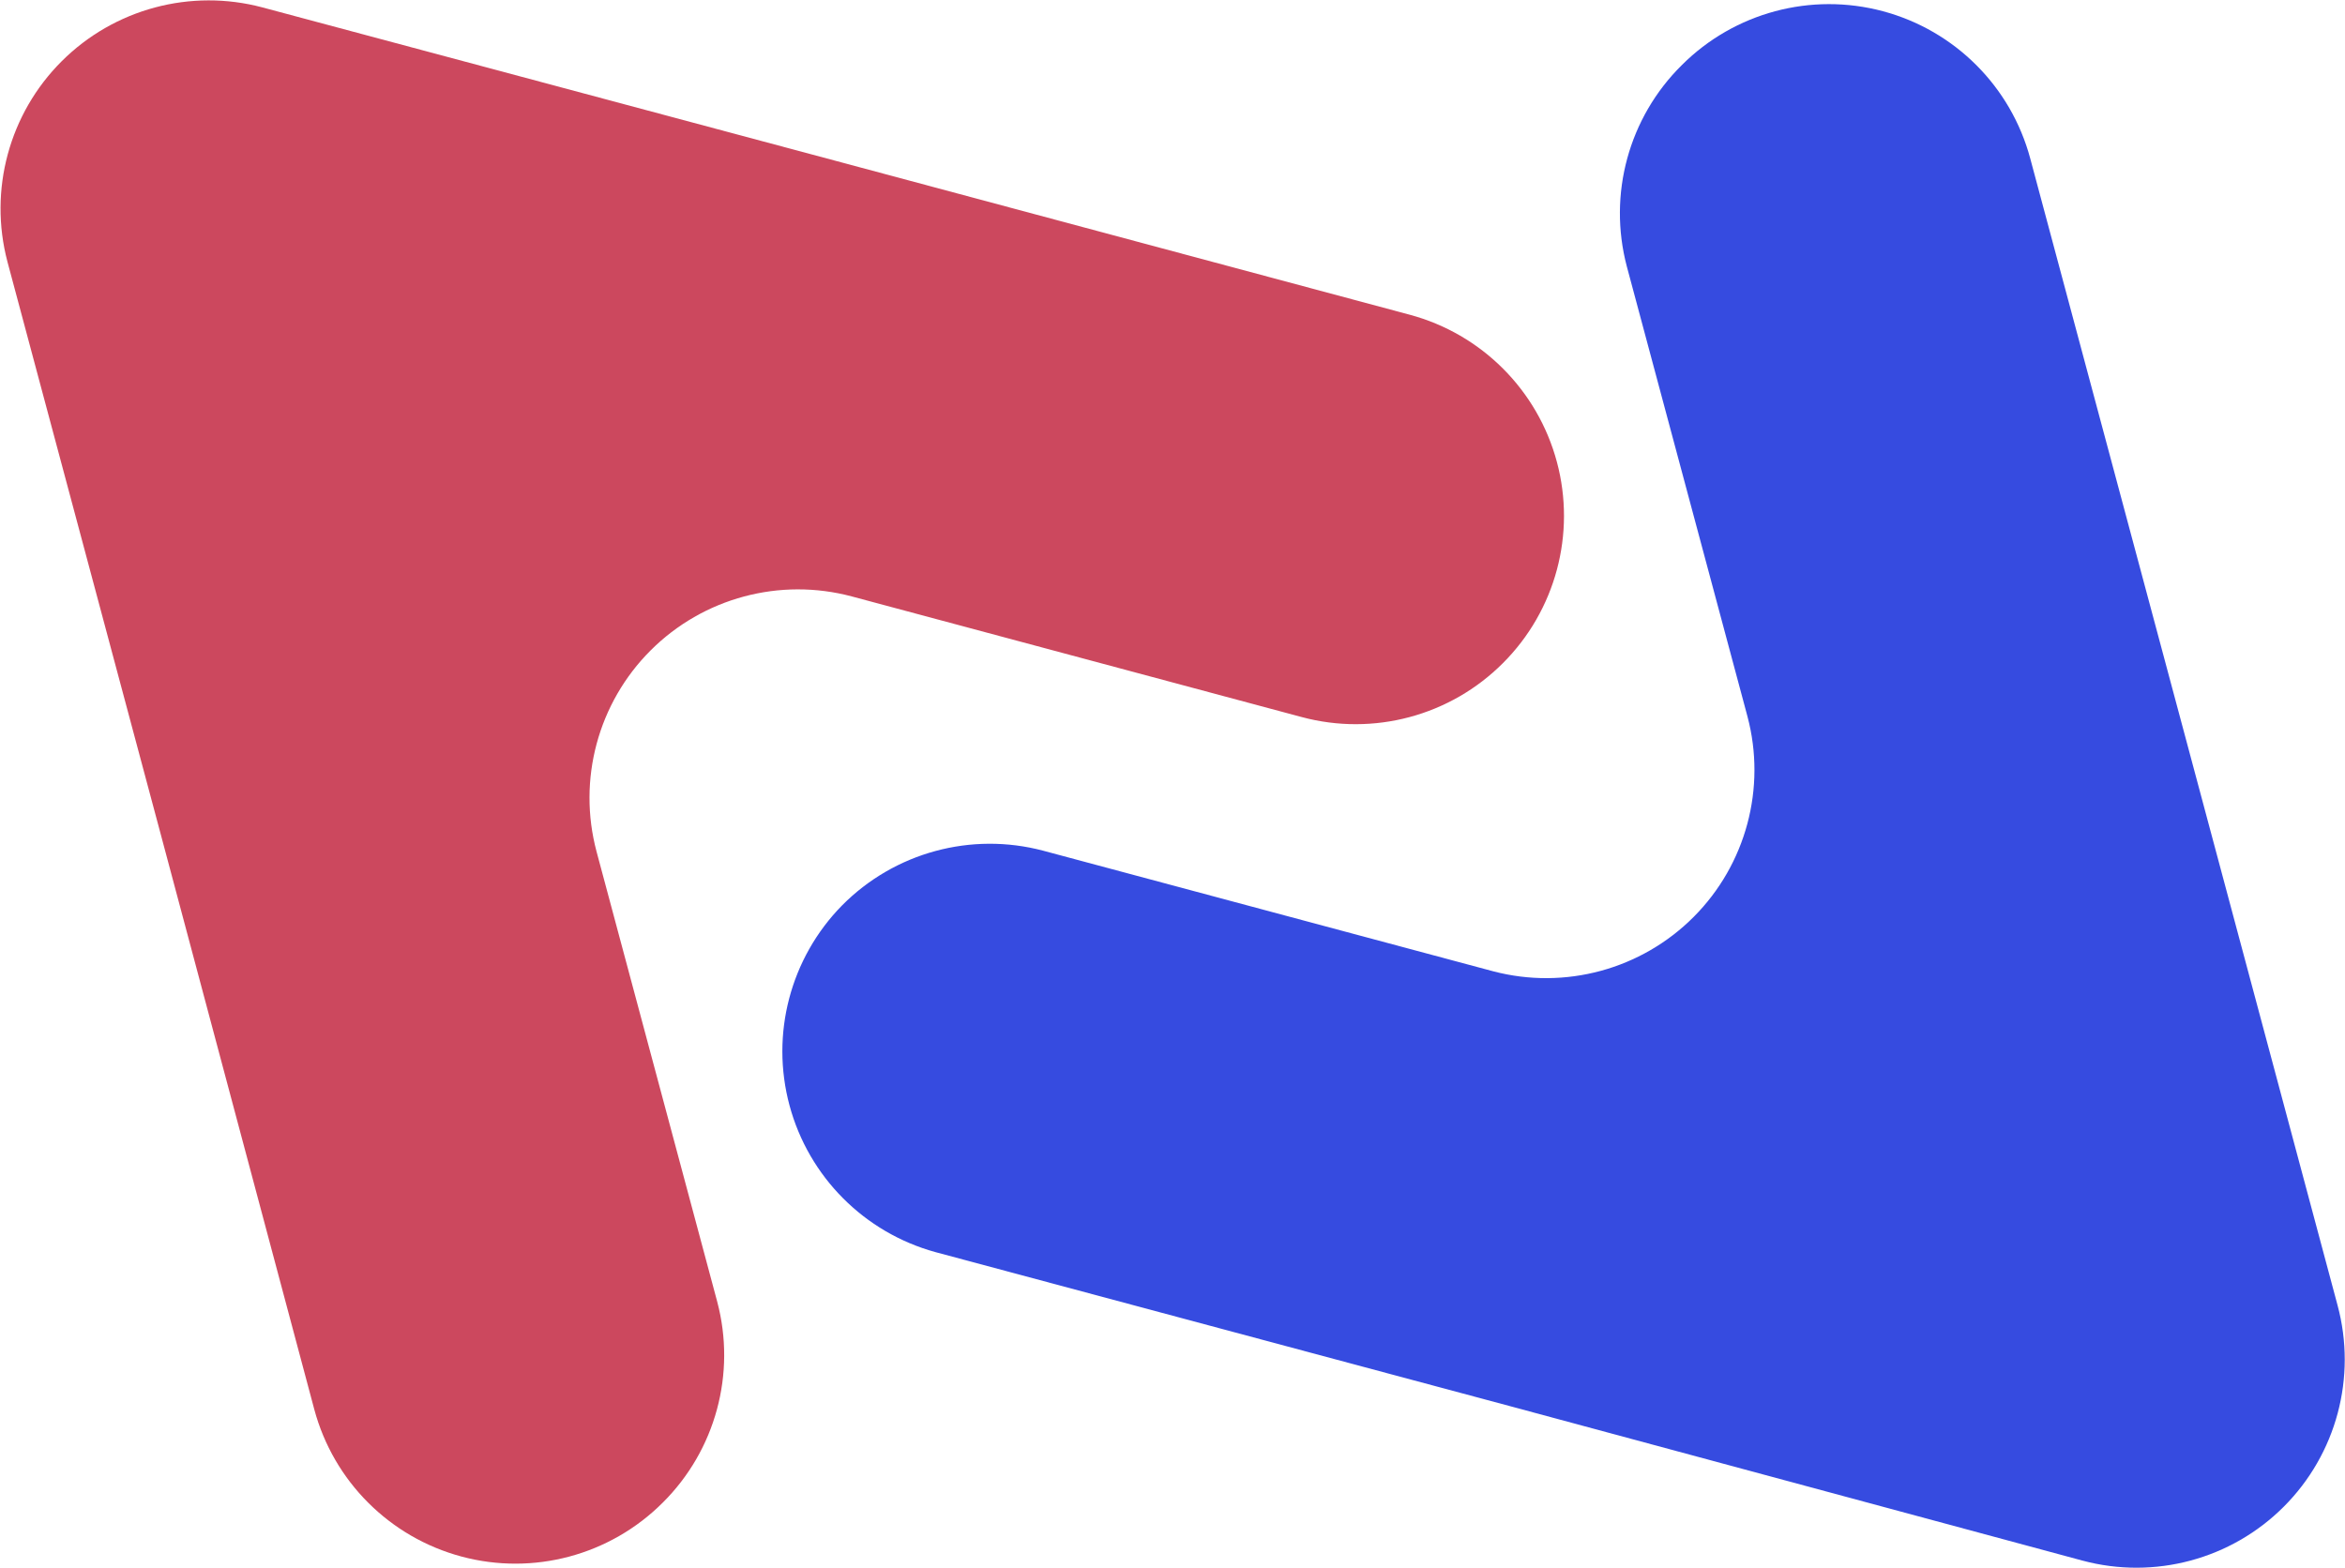
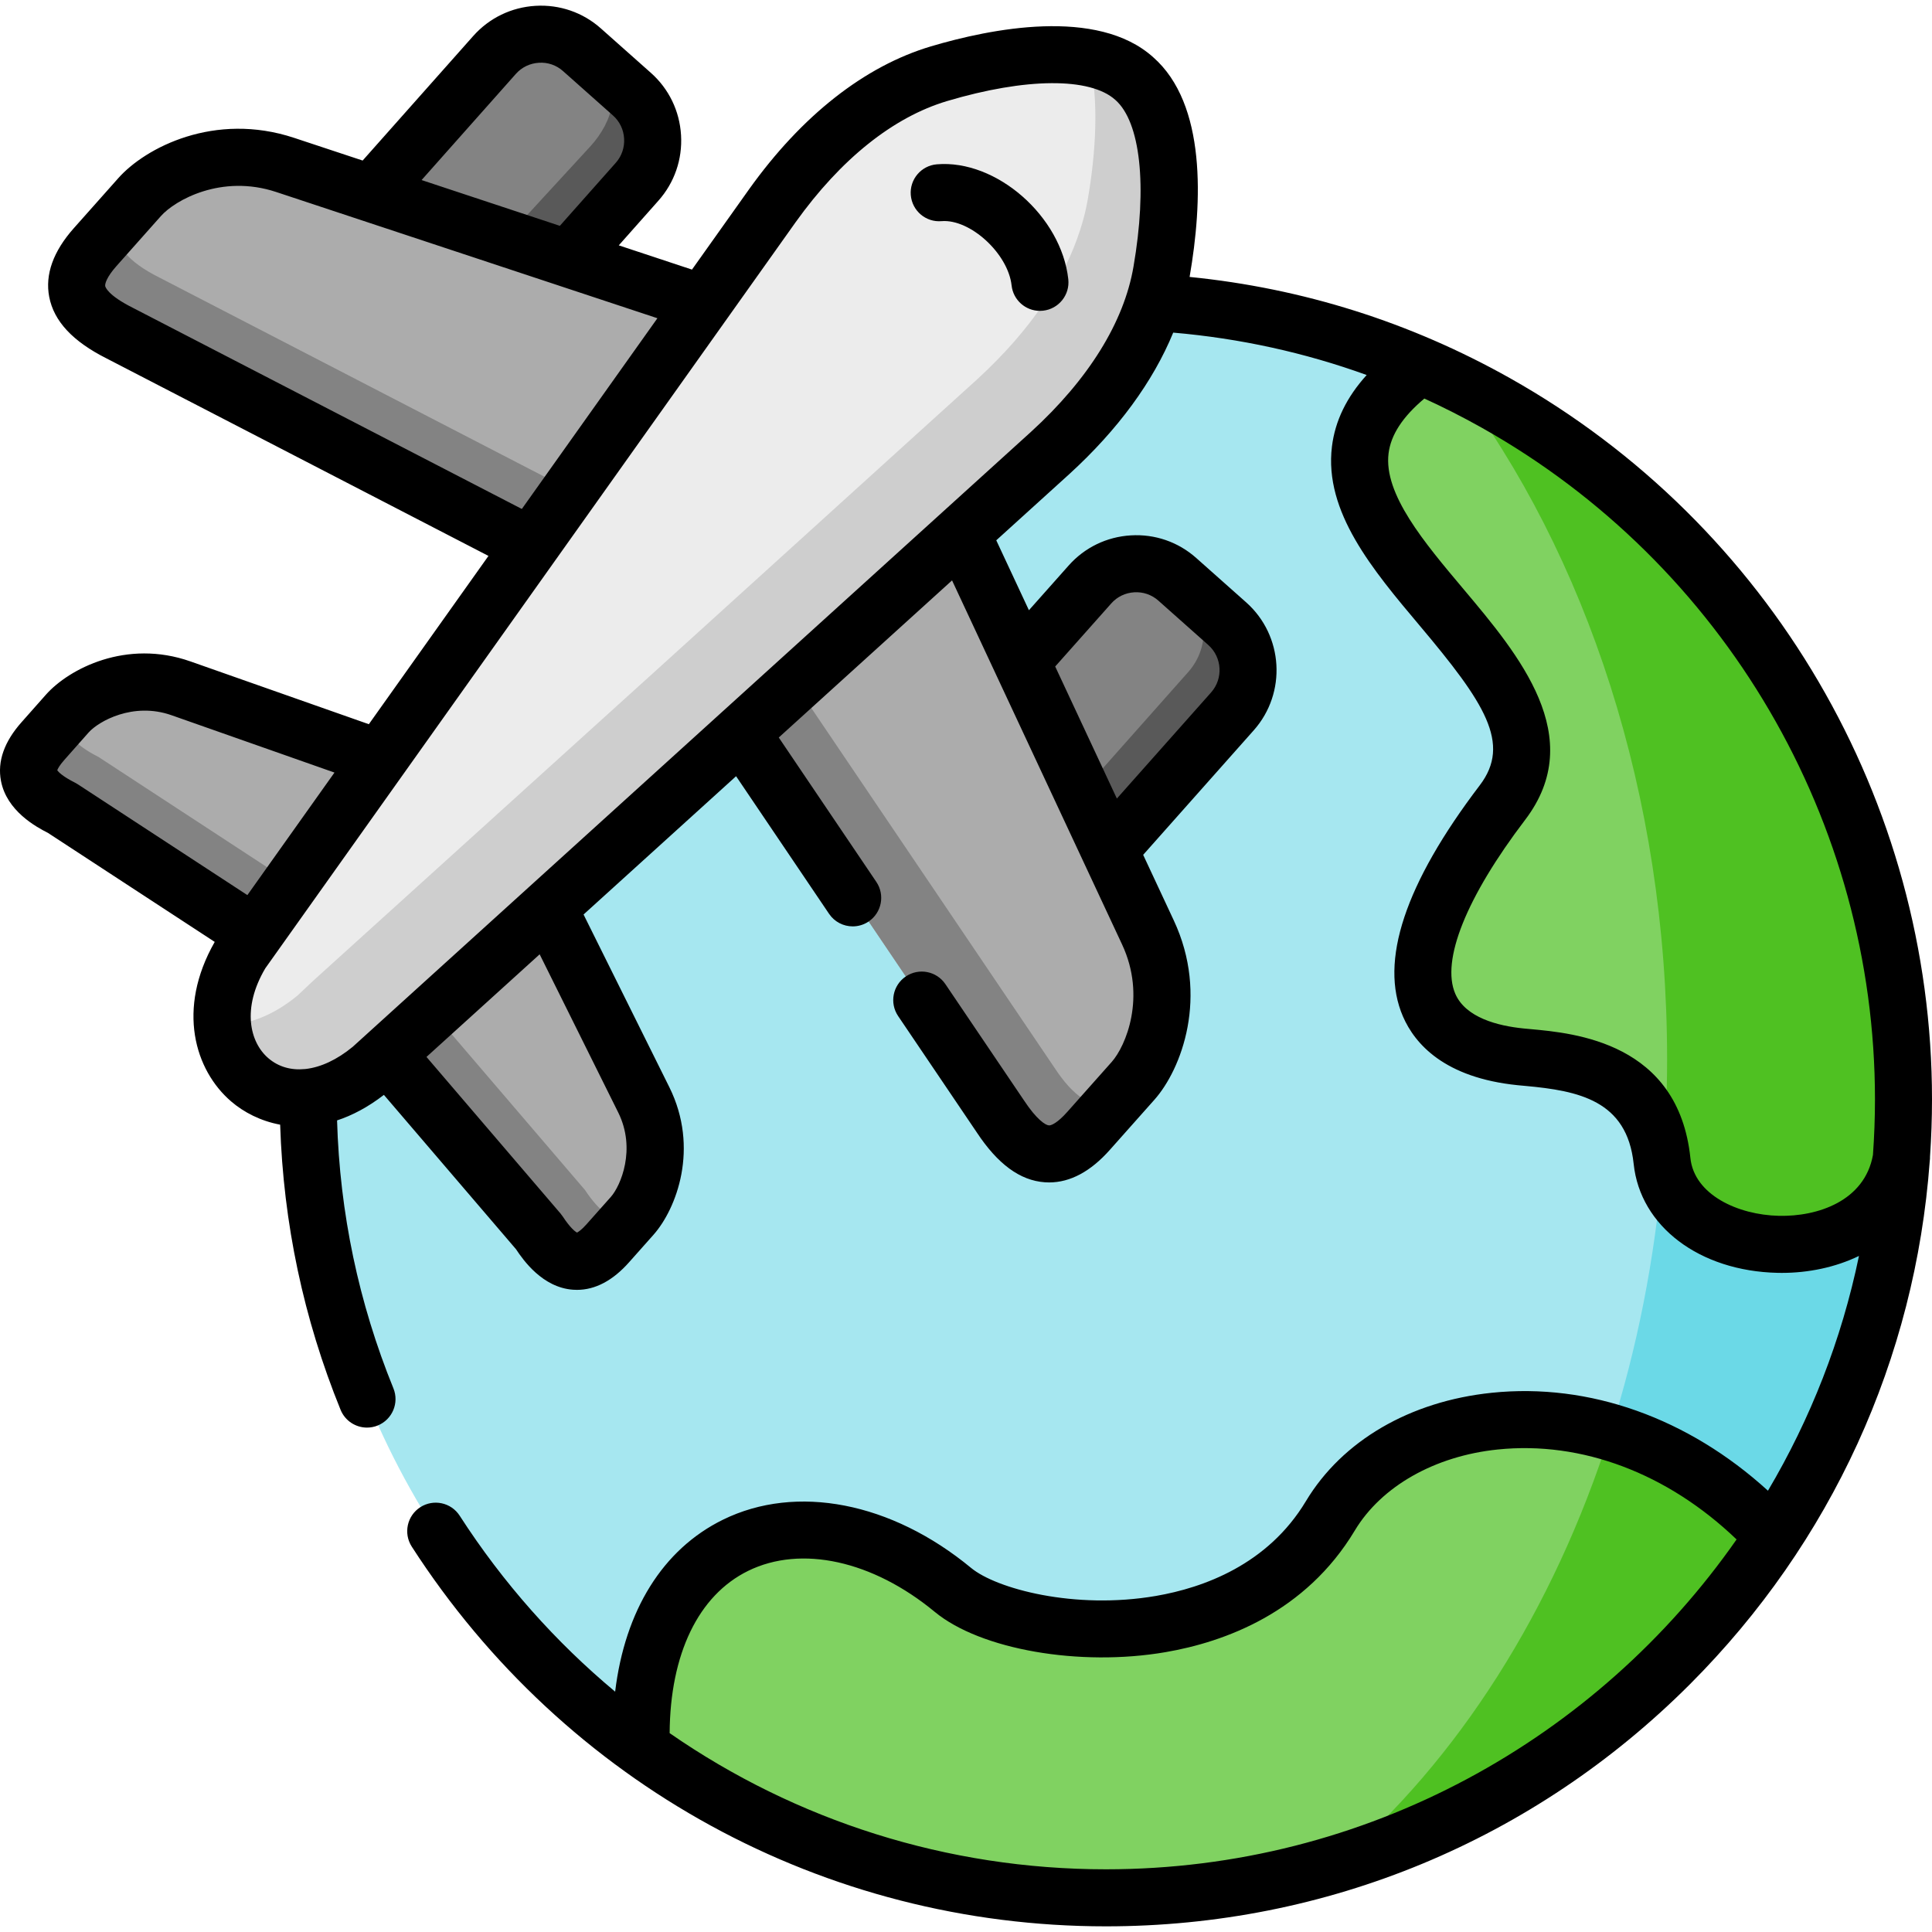
- <svg xmlns="http://www.w3.org/2000/svg" id="Capa_1" data-name="Capa 1" viewBox="0 0 94.69 63.32">
-   <defs>
-     <style>.cls-1{fill:#cc485e;}.cls-2{fill:#364be0;}</style>
-   </defs>
-   <path class="cls-1" d="M36.71,42.52l18.16,4.87A8.4,8.4,0,0,0,63,45.21h0a8.41,8.41,0,0,0-3.77-14.07L36.07,24.93l-23.16-6.2A8.41,8.41,0,0,0,2.61,29l6.2,23.16L15,75.35a8.41,8.41,0,0,0,14.07,3.77h0A8.4,8.4,0,0,0,31.27,71L26.4,52.83A8.42,8.42,0,0,1,36.71,42.52Z" transform="translate(-2.31 -18.43)" />
-   <path class="cls-2" d="M62.61,57.66,44.44,52.79A8.4,8.4,0,0,0,36.31,55h0A8.41,8.41,0,0,0,40.08,69l23.16,6.21L86.4,81.46A8.41,8.41,0,0,0,96.7,71.15L90.5,48,84.29,24.83a8.41,8.41,0,0,0-14.07-3.77h0A8.41,8.41,0,0,0,68,29.19l4.87,18.17A8.41,8.41,0,0,1,62.61,57.66Z" transform="translate(-2.31 -18.43)" />
+ <svg xmlns="http://www.w3.org/2000/svg" id="Layer_1" enable-background="new 0 0 512 512" height="512" viewBox="0 0 512 512" width="512">
+   <g clip-rule="evenodd" fill-rule="evenodd">
+     <path d="m503.929 306.615c-2.627 36.922-14.733 71.272-33.92 100.535-37.746 57.698-102.902 95.791-176.938 95.791-45.941 0-88.455-14.746-123.117-39.751-53.45-38.551-88.284-101.507-88.284-172.378l127.572-177.551 96.564-33.064c24.955 1.486 48.71 7.287 70.581 16.689 6.853 2.943 13.534 6.258 20.015 9.888 64.471 36.236 108.042 105.307 108.042 184.581-.001 5.144-.173 10.23-.515 15.26z" fill="#a6e7f0" />
+     <path d="m396.401 106.774c64.471 36.236 108.042 105.307 108.042 184.581 0 5.144-.171 10.231-.514 15.26-4.825 32.235-60.531 29.149-63.472 1.057-2.712-25.863-26.554-26.52-37.518-27.606-27.01-2.743-39.259-22.062-4.768-67.385 28.724-37.751-76.606-76.073-21.785-115.795 6.852 2.943 13.534 6.258 20.015 9.888z" fill="#80d261" />
+     <path d="m312 153.526 13.248 11.774c6.738 6.001 7.366 16.432 1.371 23.205l-32.607 36.722-24.898-18.261 1.57-31.635 18.159-20.433c5.998-6.773 16.419-7.373 23.157-1.372z" fill="#838383" />
+     <path d="m270.685 175.331 23.327 49.896 10.193 21.862c7.566 16.175 2.113 32.55-3.94 39.351l-11.764 13.231c-8.88 10.031-16.246 7.03-23.384-3.801l-68.668-101.621 9.651-45.809 48.71-7.116z" fill="#acacac" />
+     <path d="m145.341 240.601 25.269 50.868c6.196 12.488 1.627 25.434-3.084 30.749l-6.453 7.259c-6.938 7.83-12.706 5.515-18.273-2.972l-40.287-47.067 9.536-27.52z" fill="#acacac" />
+     <path d="m47.978 182.418 52.622 18.518-.228 36.065-32.864 10.516-51.023-33.35c-9.051-4.544-12.049-10.002-5.082-17.804l6.453-7.287c4.71-5.286 16.988-11.288 30.122-6.658z" fill="#acacac" />
+     <path d="m352.573 401.692c18.816-31.292 76.777-38.437 117.435 5.458-37.746 57.698-102.902 95.791-176.938 95.791-45.941 0-88.455-14.746-123.117-39.751-1.913-57.983 44.884-73.015 82.602-41.837 16.246 13.403 76.291 19.89 100.018-19.661z" fill="#80d261" />
+     <path d="m143.371 9.068c3.883 0 7.766 1.343 10.85 4.115l13.248 11.774c6.767 6.001 7.366 16.461 1.371 23.205l-18.131 20.433h-38.66l-13.591-17.318 32.607-36.722c3.226-3.629 7.738-5.487 12.249-5.487z" fill="#838383" />
+     <path d="m98.458 51.277 52.251 17.318 35.576 11.774-6.282 46.01-39.345 18.232-108.927-56.327c-11.592-5.83-15.418-12.774-6.51-22.805l11.764-13.231c6.025-6.801 21.643-14.146 38.574-8.545z" fill="#acacac" />
+     <path d="m248.871 19.527c17.503-5.201 40.658-8.659 51.68 1.257 11.135 9.773 10.393 33.178 7.281 51.182-.457 2.686-1.114 5.43-2.027 8.23-4.054 12.745-12.763 26.377-27.496 39.837l-23.499 21.29-58.361 52.925-94.023 85.103-3.997 3.772c-5.71 4.744-11.478 7.144-16.76 7.687-17.817 1.829-30.237-17.461-17.702-38.322l3.54-4.972 73.151-102.907 45.627-64.242 18.388-25.834c14.133-19.774 29.608-30.662 44.198-35.006z" fill="#ececec" />
+     <path d="m235.281 121.977-58.361 52.925-94.023 85.103-3.997 3.772c-5.739 4.744-11.478 7.144-16.76 7.687-1.085.114-2.141.143-3.169.114 1.056 12.031 10.65 20.461 22.699 19.233 5.282-.543 11.05-2.943 16.76-7.687l3.997-3.772 94.023-85.103 58.361-52.925 23.499-21.29c14.733-13.46 23.441-27.091 27.496-39.837.914-2.801 1.57-5.544 2.027-8.23 3.112-18.004 3.855-41.409-7.281-51.182-3.141-2.829-7.252-4.572-11.963-5.487 2.77 11.117 1.77 25.405-.286 37.351-.457 2.686-1.114 5.401-2.027 8.202-4.054 12.745-12.763 26.377-27.496 39.837z" fill="#cecece" />
+     <path d="m279.422 282.924-68.697-101.621-14.276 12.946 68.668 101.621c7.138 10.831 14.505 13.831 23.384 3.801l6.424-7.23c-5.566 1.714-10.592-2.029-15.503-9.517z" fill="#838383" />
+     <path d="m314.913 178.074-28.124 31.692 7.224 15.46 32.607-36.722c5.996-6.773 5.368-17.204-1.371-23.205l-11.649-10.374v.029c6.681 6.002 7.28 16.405 1.313 23.12z" fill="#595959" />
+     <path d="m134.169 63.008 16.54 5.587 18.131-20.433c5.996-6.744 5.396-17.204-1.371-23.205l-9.08-8.087c6.71 6.03 4.132 15.303-1.978 21.962z" fill="#595959" />
+     <path d="m151.108 129.864-108.898-56.326c-8.109-4.058-12.42-8.688-11.221-14.546l-5.768 6.487c-8.908 10.031-5.082 16.975 6.51 22.805l108.927 56.326z" fill="#838383" />
+     <path d="m155.049 315.388-40.287-47.067-12.249 11.117 40.287 47.067c5.568 8.487 11.335 10.802 18.273 2.972l5.825-6.544c-4.226 1.114-8.08-1.829-11.849-7.545z" fill="#838383" />
+     <path d="m77.13 233.971-50.994-33.35c-6.11-3.086-9.451-6.544-8.851-10.888l-5.882 6.63c-6.967 7.802-3.969 13.26 5.082 17.804l51.023 33.35z" fill="#838383" />
+     <path d="m504.443 291.355c0-79.274-43.571-148.345-108.042-184.581-3.455-1.943-6.995-3.801-10.593-5.573 34.577 45.781 55.991 109.28 55.991 179.466 0 9.573-.4 19.004-1.171 28.263 4.426 26.92 58.561 29.435 63.3-2.315.343-5.03.515-10.116.515-15.26z" fill="#4fc122" />
+     <path d="m503.929 306.615c-4.74 31.749-58.875 29.235-63.3 2.315-2.084 24.834-6.824 48.553-13.876 70.643 14.961 4.401 30.037 13.288 43.257 27.577 19.186-29.263 31.292-63.613 33.919-100.535z" fill="#6bd9e7" />
+     <path d="m426.752 379.573c-15.047 47.267-40.573 87.132-72.637 114.424 48.082-14.517 88.969-45.695 115.894-86.846-13.22-14.29-28.296-23.177-43.257-27.578z" fill="#4fc122" />
+   </g>
+   <path d="m512 291.354c0-79.124-42.876-152.375-111.898-191.17-26.384-14.819-54.89-23.801-84.85-26.795.008-.045.019-.09.027-.135 3.396-19.647 4.463-45.682-9.673-58.088-14.816-13.333-43.254-7.528-58.891-2.883-17.564 5.229-34.229 18.32-48.202 37.873l-15.132 21.289-19.399-6.424 10.506-11.839c4.248-4.778 6.377-10.945 5.996-17.364-.381-6.413-3.222-12.278-7.994-16.512l-13.243-11.766c-4.768-4.247-10.927-6.373-17.332-5.995-6.398.382-12.257 3.218-16.501 7.992l-29.31 33.009-18.171-6.017c-21.062-6.966-39.411 2.587-46.596 10.698l-11.766 13.235c-5.468 6.157-7.666 12.28-6.531 18.202 1.238 6.463 6.242 11.819 15.22 16.334l101.188 52.325-31.701 44.599-47.257-16.632c-17.015-6-32.212 1.951-38.293 8.776l-6.432 7.263c-4.64 5.196-6.494 10.45-5.509 15.614 1.519 7.973 9.342 12.209 12.45 13.782l44.198 28.889c-10.188 17.855-5.242 34.041 4.36 42.283 3.346 2.872 7.799 5.188 12.979 6.153.84 26.083 6.207 51.472 16.017 75.569 1.194 2.933 4.02 4.71 7.002 4.71.949 0 1.913-.18 2.846-.559 3.865-1.574 5.724-5.983 4.15-9.848-9.211-22.628-14.218-46.486-14.932-71.002 4.006-1.317 8.177-3.498 12.412-6.765l35.011 40.903c1.943 2.935 7.041 10.148 15.096 10.731.352.025.702.038 1.052.038 4.866 0 9.514-2.464 13.825-7.328l6.46-7.268c6.084-6.864 12.222-22.946 4.196-39.124l-22.728-45.754 40.42-36.648 24.642 36.47c1.46 2.161 3.843 3.326 6.269 3.326 1.456 0 2.927-.42 4.224-1.296 3.458-2.337 4.368-7.034 2.031-10.493l-25.854-38.264 45.922-41.636 11.48 24.581c.048.108.097.215.15.321l33.428 71.577c6.497 13.889.96 26.967-2.743 31.127l-11.775 13.243c-2.578 2.913-4.28 3.654-4.891 3.577-.866-.061-3.214-1.505-6.573-6.601l-20.844-30.835c-2.336-3.457-7.035-4.365-10.493-2.029-3.458 2.337-4.366 7.035-2.029 10.494l20.795 30.762c5.585 8.473 11.496 12.819 18.072 13.286.387.028.771.042 1.156.042 5.604-.001 11.023-2.914 16.113-8.665l11.761-13.228c7.219-8.111 14.544-27.475 5.142-47.573l-8.103-17.349 29.327-33.027c8.755-9.888 7.857-25.077-2.008-33.864l-13.242-11.768c-4.774-4.253-10.932-6.389-17.34-6.004-6.404.38-12.264 3.225-16.491 7.999l-10.522 11.839-8.653-18.529 19.363-17.556c.007-.006.013-.012.02-.018 12.864-11.747 22.171-24.486 27.512-37.466 17.676 1.522 34.815 5.286 51.268 11.234-5.329 5.893-8.372 12.158-9.205 18.953-2.124 17.315 10.788 32.654 23.275 47.489 17.164 20.392 24.329 31.209 15.904 42.282-19.84 26.071-26.687 46.691-20.352 61.287 3.13 7.211 10.94 16.22 30.389 18.196.629.063 1.299.123 2.005.187 14.137 1.285 26.973 3.834 28.741 20.684 1.731 16.531 17.42 28.398 38.152 28.857.372.008.745.013 1.119.013 6.984 0 14.149-1.449 20.434-4.494-4.614 22.277-12.876 43.23-24.118 62.218-21.101-19.23-47.301-28.632-73.179-25.954-21.681 2.238-39.633 12.698-49.257 28.705-10.116 16.861-27.211 22.976-39.77 25.137-21.578 3.711-42.298-1.922-48.954-7.412-21.109-17.449-46.316-22.35-65.781-12.791-15.952 7.834-25.969 24.06-28.568 45.57-15.758-13.147-29.692-28.785-41.194-46.624-2.261-3.508-6.937-4.517-10.447-2.257-3.507 2.262-4.518 6.939-2.256 10.447 40.624 63.008 109.388 100.625 183.947 100.625 58.484 0 113.465-22.796 154.814-64.19 37.463-37.502 59.675-86.204 63.516-138.564.001-.004.001-.007.002-.01.062-.414.08-.824.074-1.23.342-5.022.525-10.072.525-15.152zm-217.497-131.447c1.555-1.756 3.714-2.801 6.079-2.942 2.364-.145 4.639.642 6.398 2.209l13.242 11.768c3.653 3.254 3.985 8.886.745 12.545l-24.985 28.137-16.344-34.994zm-157.79-140.331c1.561-1.756 3.728-2.802 6.101-2.943 2.371-.158 4.634.638 6.387 2.199l13.254 11.778c1.755 1.557 2.8 3.725 2.941 6.104.142 2.386-.641 4.668-2.209 6.432l-14.822 16.704-36.641-12.133zm-101.586 61.957c-6.612-3.325-7.197-5.479-7.242-5.713-.115-.598.386-2.392 2.985-5.318l11.773-13.243c3.685-4.159 15.999-11.193 30.542-6.38l74.85 24.785c.126.048.254.086.382.127l25.803 8.544-35.927 50.545zm-15.251 125.881c-3.323-1.668-4.404-2.856-4.706-3.271.127-.362.547-1.263 1.891-2.77l6.437-7.269c2.613-2.932 11.773-8.155 21.972-4.557l43.169 15.191-23.083 32.475-44.935-29.37c-.241-.158-.49-.301-.745-.429zm143.964 87.413c4.797 9.67.656 19.416-1.962 22.37l-6.461 7.269c-1.325 1.495-2.17 2.016-2.516 2.185-.449-.255-1.751-1.194-3.782-4.291-.176-.268-.369-.525-.577-.768l-35.519-41.496 29.992-27.193zm109.375-180.376-23.291 21.117c-.13.111-.257.225-.378.343l-156.066 141.5c-4.184 3.445-8.473 5.417-12.424 5.874-.086.007-.172.013-.257.023-3.649.363-7.001-.57-9.692-2.88-4.926-4.228-7.061-13.213-.804-23.809l76.415-107.506c.057-.077.112-.154.166-.234l63.936-89.951c11.99-16.777 25.894-27.898 40.203-32.157 20.81-6.185 37.853-6.326 44.542-.307 6.675 5.858 8.521 22.8 4.817 44.226-2.516 14.696-11.911 29.828-27.167 43.761zm198.213 207.755c-10.884-.241-22.435-5.581-23.455-15.322-3.209-30.599-30.676-33.096-42.404-34.162-.663-.061-1.293-.118-1.866-.175-6.705-.68-15.277-2.825-18.032-9.175-3.827-8.816 2.921-25.626 18.515-46.117 16.673-21.913-1.648-43.678-16.369-61.167-10.402-12.357-21.158-25.136-19.836-35.915.604-4.925 3.726-9.712 9.489-14.554 5.154 2.356 10.233 4.936 15.229 7.742 64.265 36.12 104.187 104.323 104.187 177.992 0 4.951-.187 9.859-.535 14.723-2.202 12.246-14.722 16.365-24.923 16.13zm-178.358 173.178c-42.062 0-82.134-12.887-115.609-36.088.134-20.956 7.608-36.519 20.79-42.992 14.06-6.908 33.023-2.739 49.494 10.878 12.106 9.987 38.392 14.565 61.139 10.654 15.677-2.697 37.106-10.482 50.165-32.25 7.043-11.713 21.194-19.734 37.852-21.453 22.298-2.308 45.073 6.344 63.312 23.836-36.874 52.805-98.042 87.415-167.143 87.415z" />
+   <path d="m248.269 43.546c-4.159.349-7.248 4.002-6.9 8.161.349 4.16 3.999 7.258 8.162 6.9 7.583-.615 17.629 8.602 18.553 17.04.424 3.87 3.698 6.736 7.503 6.736.275 0 .553-.015.832-.046 4.149-.454 7.144-4.186 6.69-8.334-1.828-16.692-19.08-31.793-34.84-30.457z" />
</svg>
